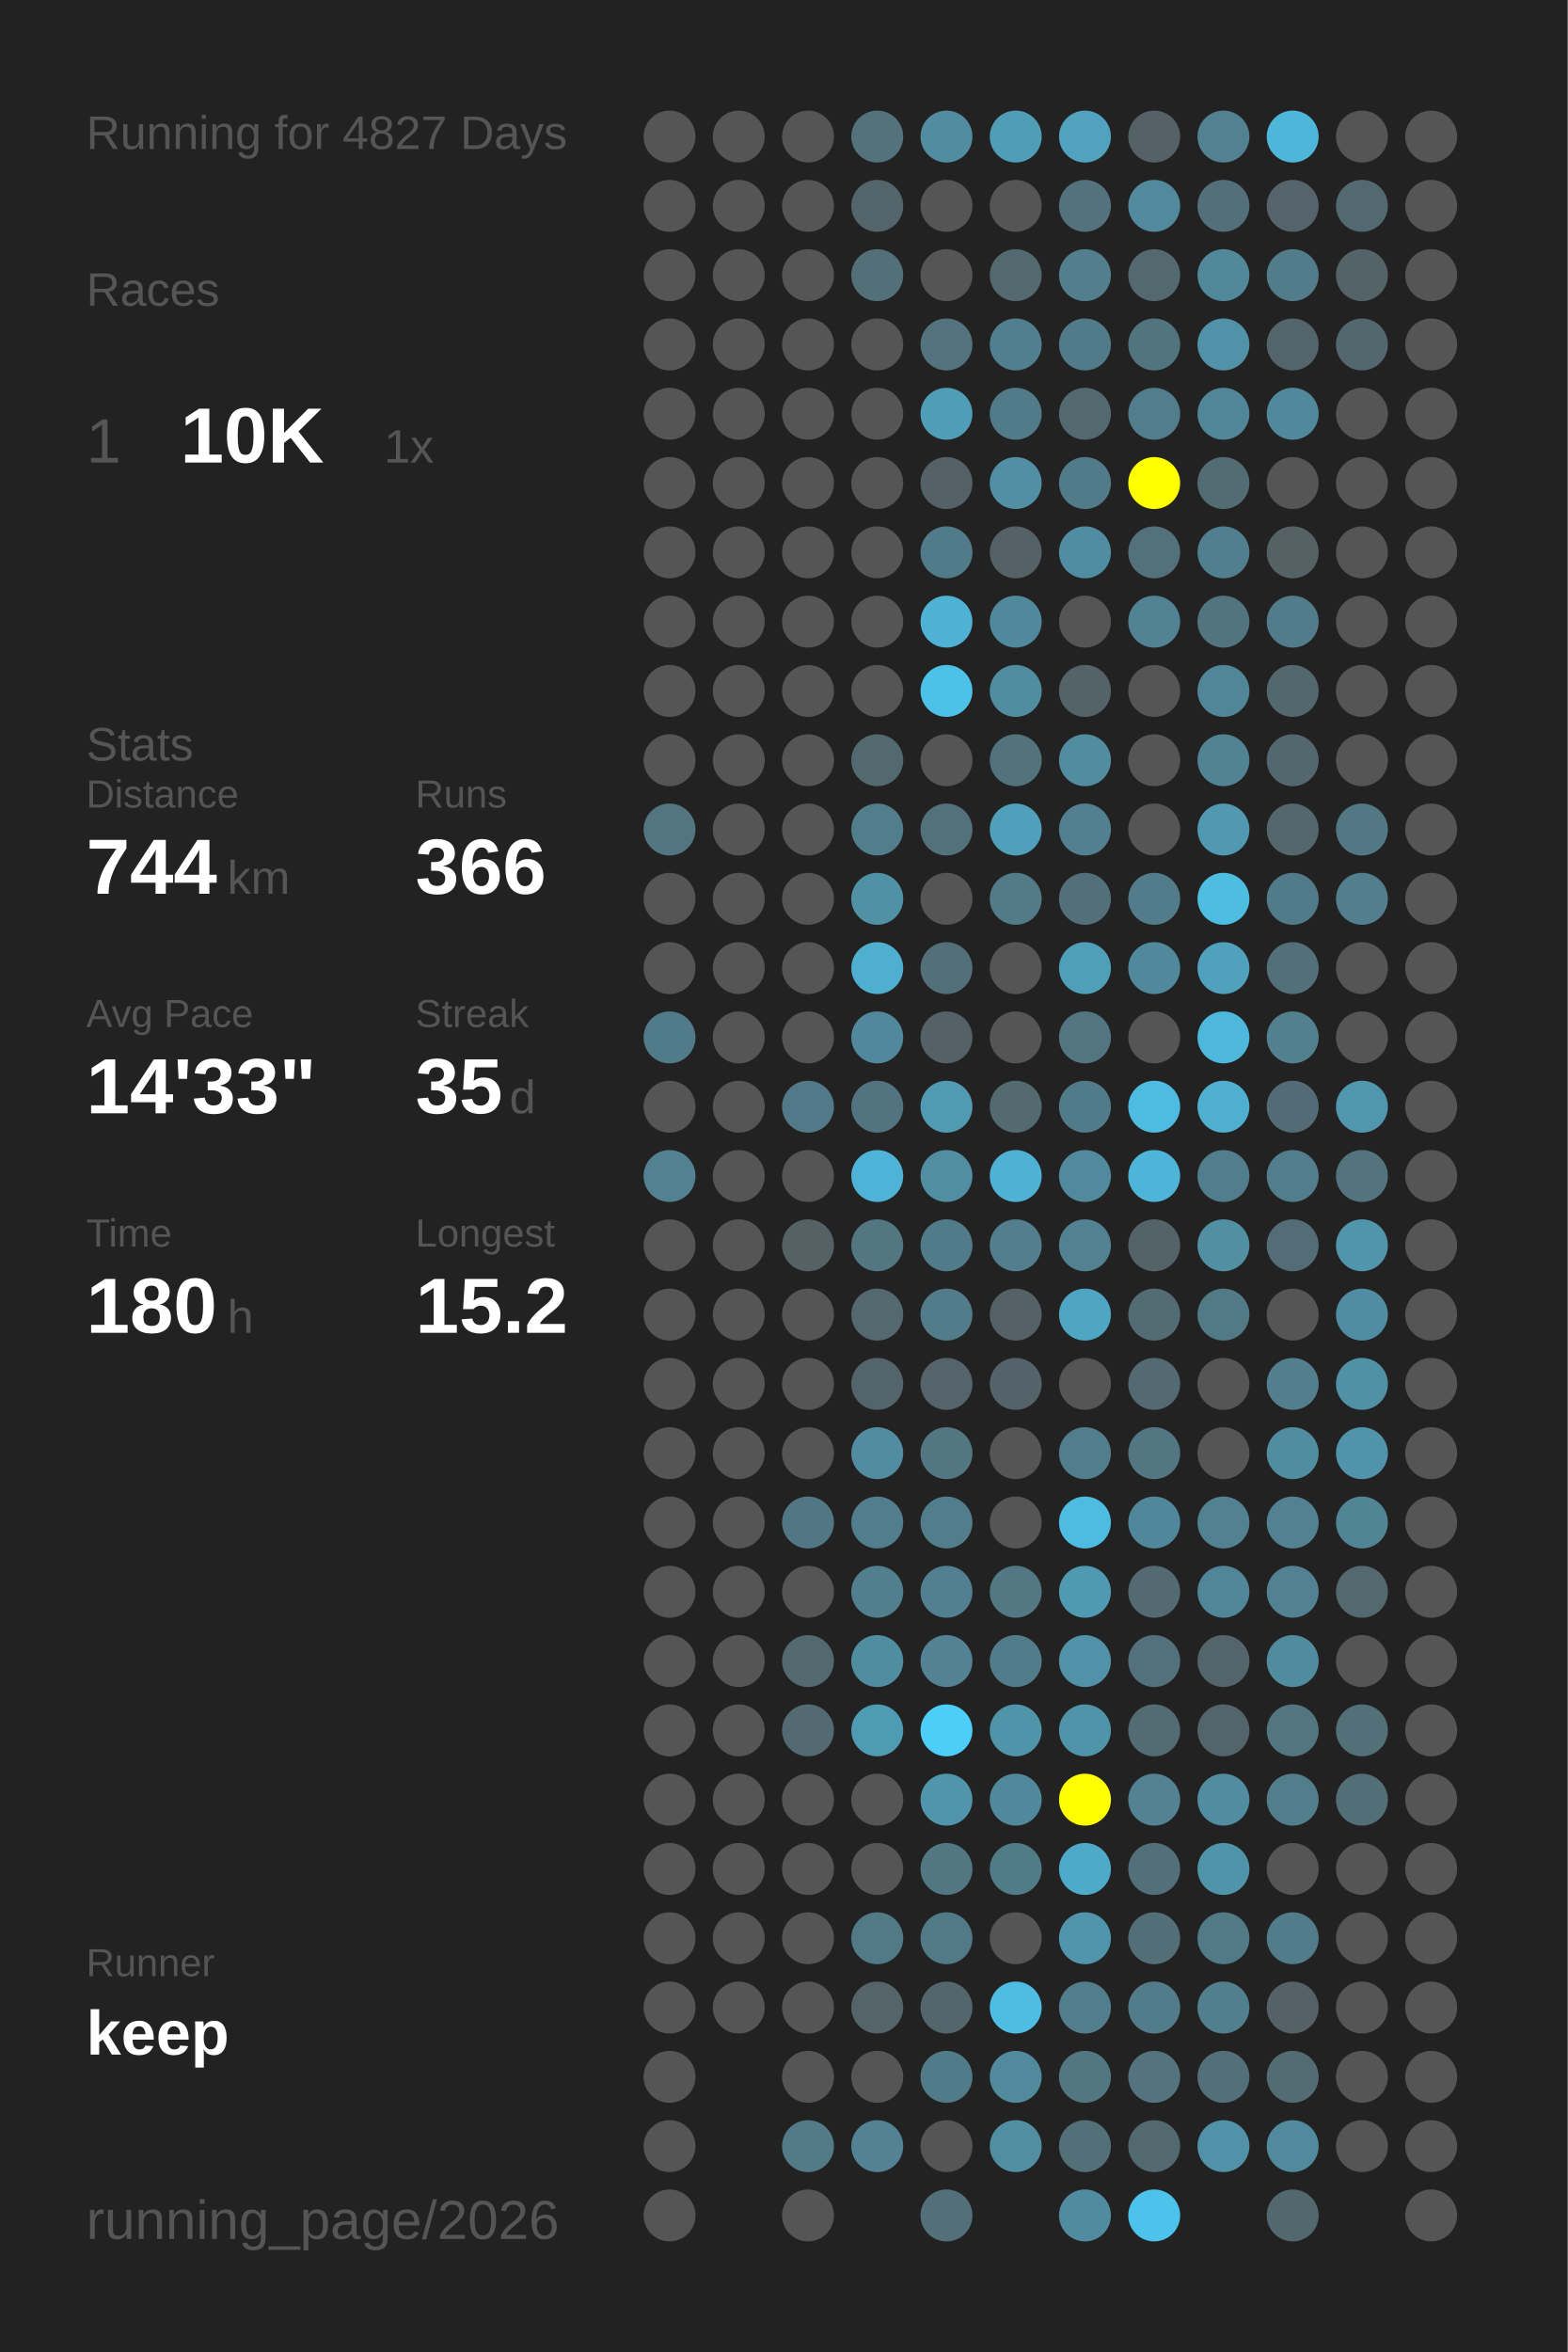
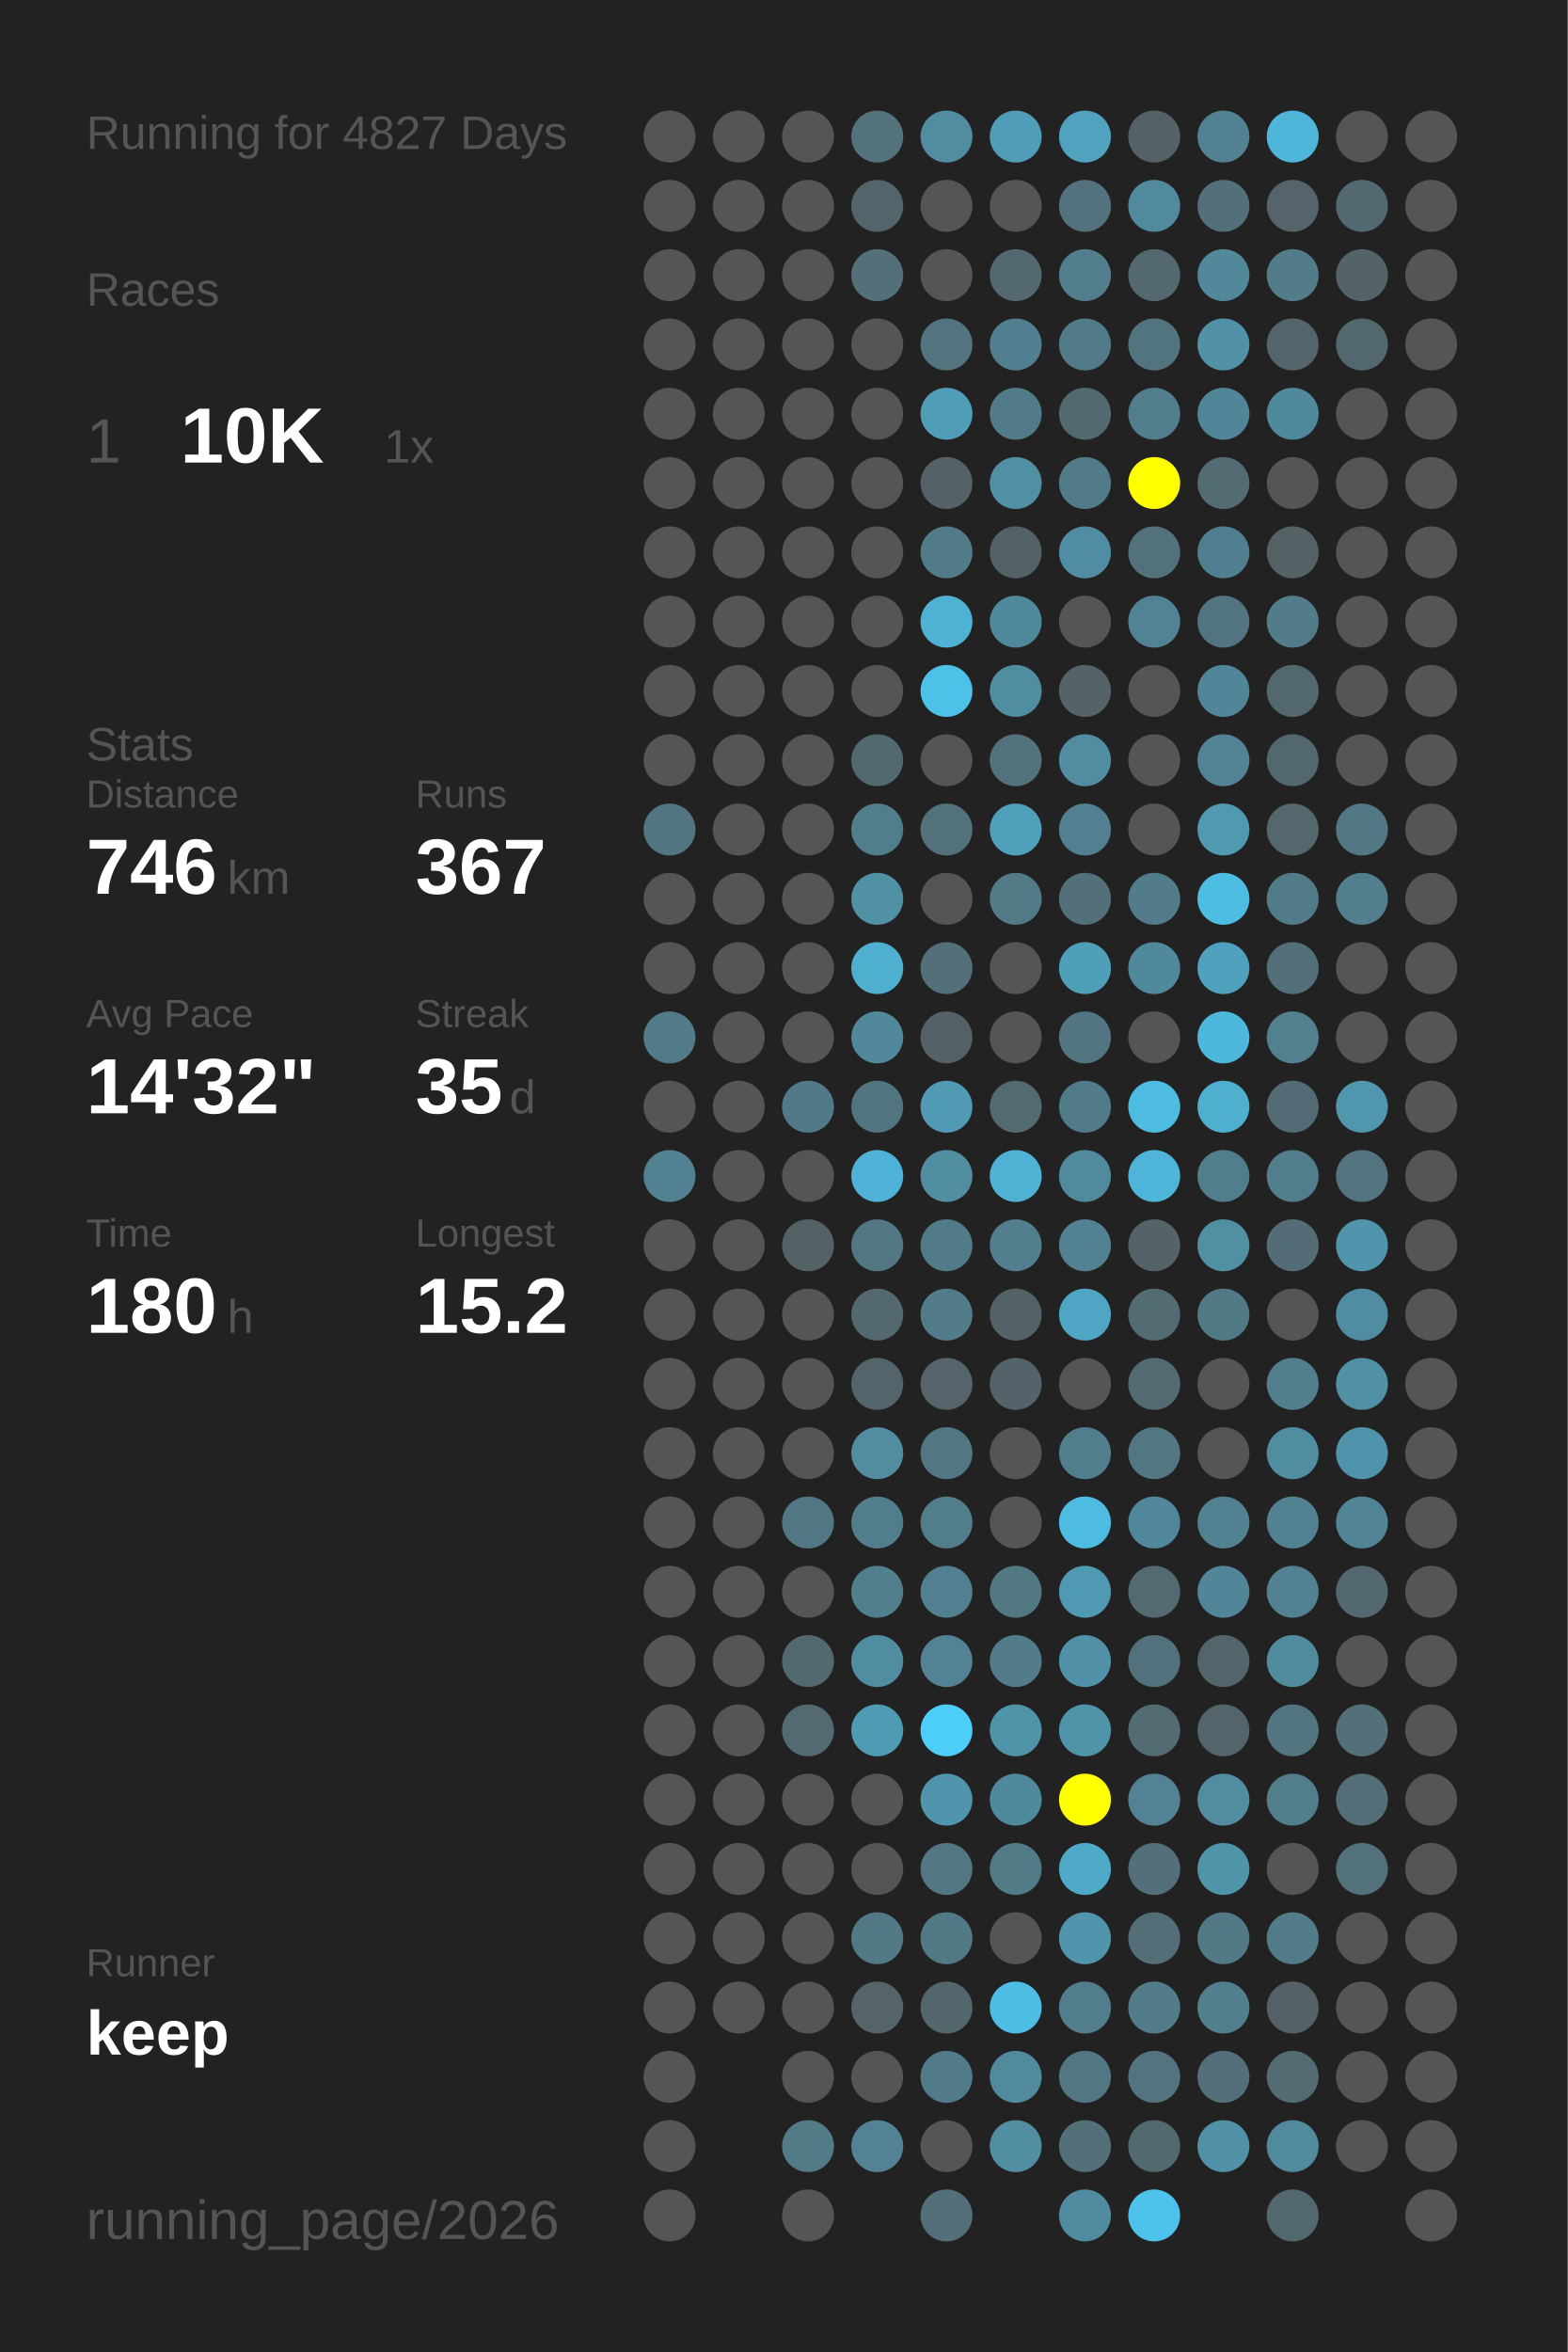
<svg xmlns="http://www.w3.org/2000/svg" baseProfile="full" height="300mm" version="1.1" viewBox="0,0,200,300" width="200mm">
  <defs />
  <rect fill="#222222" height="300" width="200" x="0" y="0" />
  <text fill="#555555" style="font-size:6px; font-family:Arial;" x="11" y="19">Running for 4827 Days</text>
  <text fill="#555555" style="font-size:6px; font-family:Arial;" x="11" y="39">Races</text>
  <text fill="#555555" style="font-size:8px; font-family:Arial;" x="11" y="59">1</text>
  <text fill="#FFFFFF" style="font-size:10px; font-family:Arial; font-weight:bold;" x="23" y="59">10K</text>
  <text fill="#555555" style="font-size:6px; font-family:Arial;" x="49" y="59">1x</text>
  <text fill="#555555" style="font-size:6px; font-family:Arial;" x="11" y="97">Stats</text>
  <text fill="#555555" style="font-size:5px; font-family:Arial;" x="11" y="103">Distance</text>
-   <text fill="#FFFFFF" style="font-size:10px; font-family:Arial; font-weight:bold;" x="11" y="114">744</text>
+   <text fill="#FFFFFF" style="font-size:10px; font-family:Arial; font-weight:bold;" x="11" y="114">746</text>
  <text fill="#555555" style="font-size:6px; font-family:Arial;" x="29" y="114">km</text>
  <text fill="#555555" style="font-size:5px; font-family:Arial;" x="53" y="103">Runs</text>
-   <text fill="#FFFFFF" style="font-size:10px; font-family:Arial; font-weight:bold;" x="53" y="114">366</text>
+   <text fill="#FFFFFF" style="font-size:10px; font-family:Arial; font-weight:bold;" x="53" y="114">367</text>
  <text fill="#555555" style="font-size:5px; font-family:Arial;" x="11" y="131">Avg Pace</text>
-   <text fill="#FFFFFF" style="font-size:10px; font-family:Arial; font-weight:bold;" x="11" y="142">14'33"</text>
+   <text fill="#FFFFFF" style="font-size:10px; font-family:Arial; font-weight:bold;" x="11" y="142">14'32"</text>
  <text fill="#555555" style="font-size:5px; font-family:Arial;" x="53" y="131">Streak</text>
  <text fill="#FFFFFF" style="font-size:10px; font-family:Arial; font-weight:bold;" x="53" y="142">35</text>
  <text fill="#555555" style="font-size:6px; font-family:Arial;" x="65" y="142">d</text>
  <text fill="#555555" style="font-size:5px; font-family:Arial;" x="11" y="159">Time</text>
  <text fill="#FFFFFF" style="font-size:10px; font-family:Arial; font-weight:bold;" x="11" y="170">180</text>
  <text fill="#555555" style="font-size:6px; font-family:Arial;" x="29" y="170">h</text>
  <text fill="#555555" style="font-size:5px; font-family:Arial;" x="53" y="159">Longest</text>
  <text fill="#FFFFFF" style="font-size:10px; font-family:Arial; font-weight:bold;" x="53" y="170">15.2</text>
  <text fill="#555555" style="font-size:5px; font-family:Arial;" x="11" y="252.065">Runner</text>
  <text fill="#FFFFFF" style="font-size:8px; font-family:Arial; font-weight:bold;" x="11" y="262.065">keep</text>
  <text fill="#555555" style="font-size:7px; font-family:Arial;" x="11" y="285.581">running_page/2026</text>
  <circle cx="85.417" cy="17.419" fill="#555555" r="3.312" />
  <circle cx="85.417" cy="26.258" fill="#555555" r="3.312" />
  <circle cx="85.417" cy="35.097" fill="#555555" r="3.312" />
  <circle cx="85.417" cy="43.935" fill="#555555" r="3.312" />
  <circle cx="85.417" cy="52.774" fill="#555555" r="3.312" />
  <circle cx="85.417" cy="61.613" fill="#555555" r="3.312" />
  <circle cx="85.417" cy="70.452" fill="#555555" r="3.312" />
  <circle cx="85.417" cy="79.29" fill="#555555" r="3.312" />
  <circle cx="85.417" cy="88.129" fill="#555555" r="3.312" />
  <circle cx="85.417" cy="96.968" fill="#555555" r="3.312" />
  <circle cx="85.417" cy="105.806" fill="#527581" r="3.312" />
  <circle cx="85.417" cy="114.645" fill="#555555" r="3.312" />
  <circle cx="85.417" cy="123.484" fill="#555555" r="3.312" />
  <circle cx="85.417" cy="132.323" fill="#527b89" r="3.312" />
  <circle cx="85.417" cy="141.161" fill="#555555" r="3.312" />
  <circle cx="85.417" cy="150" fill="#528191" r="3.312" />
  <circle cx="85.417" cy="158.839" fill="#555555" r="3.312" />
  <circle cx="85.417" cy="167.677" fill="#555555" r="3.312" />
  <circle cx="85.417" cy="176.516" fill="#555555" r="3.312" />
  <circle cx="85.417" cy="185.355" fill="#555555" r="3.312" />
  <circle cx="85.417" cy="194.194" fill="#555555" r="3.312" />
  <circle cx="85.417" cy="203.032" fill="#555555" r="3.312" />
  <circle cx="85.417" cy="211.871" fill="#555555" r="3.312" />
  <circle cx="85.417" cy="220.71" fill="#555555" r="3.312" />
  <circle cx="85.417" cy="229.548" fill="#555555" r="3.312" />
  <circle cx="85.417" cy="238.387" fill="#555555" r="3.312" />
  <circle cx="85.417" cy="247.226" fill="#555555" r="3.312" />
  <circle cx="85.417" cy="256.065" fill="#555555" r="3.312" />
  <circle cx="85.417" cy="264.903" fill="#555555" r="3.312" />
  <circle cx="85.417" cy="273.742" fill="#555555" r="3.312" />
  <circle cx="85.417" cy="282.581" fill="#555555" r="3.312" />
  <circle cx="94.25" cy="17.419" fill="#555555" r="3.312" />
  <circle cx="94.25" cy="26.258" fill="#555555" r="3.312" />
  <circle cx="94.25" cy="35.097" fill="#555555" r="3.312" />
  <circle cx="94.25" cy="43.935" fill="#555555" r="3.312" />
  <circle cx="94.25" cy="52.774" fill="#555555" r="3.312" />
  <circle cx="94.25" cy="61.613" fill="#555555" r="3.312" />
  <circle cx="94.25" cy="70.452" fill="#555555" r="3.312" />
  <circle cx="94.25" cy="79.29" fill="#555555" r="3.312" />
  <circle cx="94.25" cy="88.129" fill="#555555" r="3.312" />
  <circle cx="94.25" cy="96.968" fill="#555555" r="3.312" />
  <circle cx="94.25" cy="105.806" fill="#555555" r="3.312" />
  <circle cx="94.25" cy="114.645" fill="#555555" r="3.312" />
  <circle cx="94.25" cy="123.484" fill="#555555" r="3.312" />
  <circle cx="94.25" cy="132.323" fill="#555555" r="3.312" />
  <circle cx="94.25" cy="141.161" fill="#555555" r="3.312" />
  <circle cx="94.25" cy="150" fill="#555555" r="3.312" />
  <circle cx="94.25" cy="158.839" fill="#555555" r="3.312" />
  <circle cx="94.25" cy="167.677" fill="#555555" r="3.312" />
  <circle cx="94.25" cy="176.516" fill="#555555" r="3.312" />
  <circle cx="94.25" cy="185.355" fill="#555555" r="3.312" />
  <circle cx="94.25" cy="194.194" fill="#555555" r="3.312" />
  <circle cx="94.25" cy="203.032" fill="#555555" r="3.312" />
  <circle cx="94.25" cy="211.871" fill="#555555" r="3.312" />
  <circle cx="94.25" cy="220.71" fill="#555555" r="3.312" />
  <circle cx="94.25" cy="229.548" fill="#555555" r="3.312" />
  <circle cx="94.25" cy="238.387" fill="#555555" r="3.312" />
  <circle cx="94.25" cy="247.226" fill="#555555" r="3.312" />
  <circle cx="94.25" cy="256.065" fill="#555555" r="3.312" />
  <circle cx="103.083" cy="17.419" fill="#555555" r="3.312" />
  <circle cx="103.083" cy="26.258" fill="#555555" r="3.312" />
  <circle cx="103.083" cy="35.097" fill="#555555" r="3.312" />
  <circle cx="103.083" cy="43.935" fill="#555555" r="3.312" />
  <circle cx="103.083" cy="52.774" fill="#555555" r="3.312" />
  <circle cx="103.083" cy="61.613" fill="#555555" r="3.312" />
  <circle cx="103.083" cy="70.452" fill="#555555" r="3.312" />
  <circle cx="103.083" cy="79.29" fill="#555555" r="3.312" />
  <circle cx="103.083" cy="88.129" fill="#555555" r="3.312" />
  <circle cx="103.083" cy="96.968" fill="#555555" r="3.312" />
  <circle cx="103.083" cy="105.806" fill="#555555" r="3.312" />
  <circle cx="103.083" cy="114.645" fill="#555555" r="3.312" />
  <circle cx="103.083" cy="123.484" fill="#555555" r="3.312" />
  <circle cx="103.083" cy="132.323" fill="#555555" r="3.312" />
  <circle cx="103.083" cy="141.161" fill="#527987" r="3.312" />
  <circle cx="103.083" cy="150" fill="#555555" r="3.312" />
  <circle cx="103.083" cy="158.839" fill="#546266" r="3.312" />
  <circle cx="103.083" cy="167.677" fill="#555555" r="3.312" />
  <circle cx="103.083" cy="176.516" fill="#555555" r="3.312" />
  <circle cx="103.083" cy="185.355" fill="#555555" r="3.312" />
  <circle cx="103.083" cy="194.194" fill="#527784" r="3.312" />
  <circle cx="103.083" cy="203.032" fill="#555555" r="3.312" />
  <circle cx="103.083" cy="211.871" fill="#536970" r="3.312" />
  <circle cx="103.083" cy="220.71" fill="#536a72" r="3.312" />
  <circle cx="103.083" cy="229.548" fill="#555555" r="3.312" />
  <circle cx="103.083" cy="238.387" fill="#555555" r="3.312" />
  <circle cx="103.083" cy="247.226" fill="#555555" r="3.312" />
  <circle cx="103.083" cy="256.065" fill="#555555" r="3.312" />
  <circle cx="103.083" cy="264.903" fill="#555555" r="3.312" />
  <circle cx="103.083" cy="273.742" fill="#527a87" r="3.312" />
  <circle cx="103.083" cy="282.581" fill="#555555" r="3.312" />
  <circle cx="111.917" cy="17.419" fill="#53727c" r="3.312" />
  <circle cx="111.917" cy="26.258" fill="#53656b" r="3.312" />
  <circle cx="111.917" cy="35.097" fill="#536f78" r="3.312" />
  <circle cx="111.917" cy="43.935" fill="#555555" r="3.312" />
  <circle cx="111.917" cy="52.774" fill="#555555" r="3.312" />
  <circle cx="111.917" cy="61.613" fill="#555555" r="3.312" />
  <circle cx="111.917" cy="70.452" fill="#555555" r="3.312" />
  <circle cx="111.917" cy="79.29" fill="#555555" r="3.312" />
  <circle cx="111.917" cy="88.129" fill="#555555" r="3.312" />
  <circle cx="111.917" cy="96.968" fill="#536970" r="3.312" />
  <circle cx="111.917" cy="105.806" fill="#527d8b" r="3.312" />
  <circle cx="111.917" cy="114.645" fill="#5191a6" r="3.312" />
  <circle cx="111.917" cy="123.484" fill="#4fafcf" r="3.312" />
  <circle cx="111.917" cy="132.323" fill="#51889b" r="3.312" />
  <circle cx="111.917" cy="141.161" fill="#527480" r="3.312" />
  <circle cx="111.917" cy="150" fill="#4eb3d6" r="3.312" />
  <circle cx="111.917" cy="158.839" fill="#527783" r="3.312" />
  <circle cx="111.917" cy="167.677" fill="#53686f" r="3.312" />
  <circle cx="111.917" cy="176.516" fill="#53646a" r="3.312" />
  <circle cx="111.917" cy="185.355" fill="#518ca0" r="3.312" />
  <circle cx="111.917" cy="194.194" fill="#527d8c" r="3.312" />
  <circle cx="111.917" cy="203.032" fill="#527f8e" r="3.312" />
  <circle cx="111.917" cy="211.871" fill="#518da1" r="3.312" />
  <circle cx="111.917" cy="220.71" fill="#509bb4" r="3.312" />
  <circle cx="111.917" cy="229.548" fill="#555555" r="3.312" />
  <circle cx="111.917" cy="238.387" fill="#555555" r="3.312" />
  <circle cx="111.917" cy="247.226" fill="#527986" r="3.312" />
  <circle cx="111.917" cy="256.065" fill="#546469" r="3.312" />
  <circle cx="111.917" cy="264.903" fill="#555555" r="3.312" />
  <circle cx="111.917" cy="273.742" fill="#528293" r="3.312" />
  <circle cx="120.75" cy="17.419" fill="#518ca0" r="3.312" />
  <circle cx="120.75" cy="26.258" fill="#555555" r="3.312" />
  <circle cx="120.75" cy="35.097" fill="#555555" r="3.312" />
  <circle cx="120.75" cy="43.935" fill="#53737e" r="3.312" />
  <circle cx="120.75" cy="52.774" fill="#509db8" r="3.312" />
  <circle cx="120.75" cy="61.613" fill="#546267" r="3.312" />
  <circle cx="120.75" cy="70.452" fill="#527b89" r="3.312" />
  <circle cx="120.75" cy="79.29" fill="#4fb2d4" r="3.312" />
  <circle cx="120.75" cy="88.129" fill="#4ec1e8" r="3.312" />
  <circle cx="120.75" cy="96.968" fill="#555555" r="3.312" />
  <circle cx="120.75" cy="105.806" fill="#53717b" r="3.312" />
  <circle cx="120.75" cy="114.645" fill="#555555" r="3.312" />
  <circle cx="120.75" cy="123.484" fill="#536f79" r="3.312" />
  <circle cx="120.75" cy="132.323" fill="#546166" r="3.312" />
  <circle cx="120.75" cy="141.161" fill="#509ab3" r="3.312" />
  <circle cx="120.75" cy="150" fill="#518ea2" r="3.312" />
  <circle cx="120.75" cy="158.839" fill="#527b89" r="3.312" />
  <circle cx="120.75" cy="167.677" fill="#527c8a" r="3.312" />
  <circle cx="120.75" cy="176.516" fill="#54646a" r="3.312" />
  <circle cx="120.75" cy="185.355" fill="#527682" r="3.312" />
  <circle cx="120.75" cy="194.194" fill="#527d8b" r="3.312" />
  <circle cx="120.75" cy="203.032" fill="#528090" r="3.312" />
  <circle cx="120.75" cy="211.871" fill="#528293" r="3.312" />
  <circle cx="120.75" cy="220.71" fill="#4dcef9" r="3.312" />
  <circle cx="120.75" cy="229.548" fill="#5095ac" r="3.312" />
  <circle cx="120.75" cy="238.387" fill="#527682" r="3.312" />
  <circle cx="120.75" cy="247.226" fill="#527986" r="3.312" />
  <circle cx="120.75" cy="256.065" fill="#53666c" r="3.312" />
  <circle cx="120.75" cy="264.903" fill="#527b89" r="3.312" />
  <circle cx="120.75" cy="273.742" fill="#555555" r="3.312" />
  <circle cx="120.75" cy="282.581" fill="#53707a" r="3.312" />
  <circle cx="129.583" cy="17.419" fill="#509db7" r="3.312" />
  <circle cx="129.583" cy="26.258" fill="#555555" r="3.312" />
  <circle cx="129.583" cy="35.097" fill="#53686f" r="3.312" />
  <circle cx="129.583" cy="43.935" fill="#527f8f" r="3.312" />
  <circle cx="129.583" cy="52.774" fill="#527b89" r="3.312" />
  <circle cx="129.583" cy="61.613" fill="#518fa4" r="3.312" />
  <circle cx="129.583" cy="70.452" fill="#546267" r="3.312" />
  <circle cx="129.583" cy="79.29" fill="#51899c" r="3.312" />
  <circle cx="129.583" cy="88.129" fill="#518da1" r="3.312" />
  <circle cx="129.583" cy="96.968" fill="#53727c" r="3.312" />
  <circle cx="129.583" cy="105.806" fill="#50a0bb" r="3.312" />
  <circle cx="129.583" cy="114.645" fill="#527a87" r="3.312" />
  <circle cx="129.583" cy="123.484" fill="#555555" r="3.312" />
  <circle cx="129.583" cy="132.323" fill="#555555" r="3.312" />
  <circle cx="129.583" cy="141.161" fill="#536a71" r="3.312" />
  <circle cx="129.583" cy="150" fill="#4fb2d4" r="3.312" />
  <circle cx="129.583" cy="158.839" fill="#527e8e" r="3.312" />
  <circle cx="129.583" cy="167.677" fill="#546267" r="3.312" />
  <circle cx="129.583" cy="176.516" fill="#546369" r="3.312" />
  <circle cx="129.583" cy="185.355" fill="#555555" r="3.312" />
  <circle cx="129.583" cy="194.194" fill="#555555" r="3.312" />
  <circle cx="129.583" cy="203.032" fill="#527884" r="3.312" />
  <circle cx="129.583" cy="211.871" fill="#527c8a" r="3.312" />
  <circle cx="129.583" cy="220.71" fill="#5094aa" r="3.312" />
  <circle cx="129.583" cy="229.548" fill="#51899c" r="3.312" />
  <circle cx="129.583" cy="238.387" fill="#527b88" r="3.312" />
  <circle cx="129.583" cy="247.226" fill="#555555" r="3.312" />
  <circle cx="129.583" cy="256.065" fill="#4ebde3" r="3.312" />
  <circle cx="129.583" cy="264.903" fill="#51899d" r="3.312" />
  <circle cx="129.583" cy="273.742" fill="#518ea2" r="3.312" />
  <circle cx="138.417" cy="17.419" fill="#50a2be" r="3.312" />
  <circle cx="138.417" cy="26.258" fill="#53727d" r="3.312" />
  <circle cx="138.417" cy="35.097" fill="#527e8d" r="3.312" />
  <circle cx="138.417" cy="43.935" fill="#527b89" r="3.312" />
  <circle cx="138.417" cy="52.774" fill="#536970" r="3.312" />
  <circle cx="138.417" cy="61.613" fill="#527b89" r="3.312" />
  <circle cx="138.417" cy="70.452" fill="#518da2" r="3.312" />
  <circle cx="138.417" cy="79.29" fill="#555555" r="3.312" />
  <circle cx="138.417" cy="88.129" fill="#546368" r="3.312" />
  <circle cx="138.417" cy="96.968" fill="#518ca0" r="3.312" />
  <circle cx="138.417" cy="105.806" fill="#528090" r="3.312" />
  <circle cx="138.417" cy="114.645" fill="#53707a" r="3.312" />
  <circle cx="138.417" cy="123.484" fill="#509fb9" r="3.312" />
  <circle cx="138.417" cy="132.323" fill="#527581" r="3.312" />
  <circle cx="138.417" cy="141.161" fill="#527b89" r="3.312" />
  <circle cx="138.417" cy="150" fill="#518a9d" r="3.312" />
  <circle cx="138.417" cy="158.839" fill="#528191" r="3.312" />
  <circle cx="138.417" cy="167.677" fill="#4fa6c4" r="3.312" />
  <circle cx="138.417" cy="176.516" fill="#555555" r="3.312" />
  <circle cx="138.417" cy="185.355" fill="#527d8c" r="3.312" />
  <circle cx="138.417" cy="194.194" fill="#4ebbe0" r="3.312" />
  <circle cx="138.417" cy="203.032" fill="#5099b2" r="3.312" />
  <circle cx="138.417" cy="211.871" fill="#5192a8" r="3.312" />
  <circle cx="138.417" cy="220.71" fill="#5094aa" r="3.312" />
  <circle cx="138.417" cy="229.548" fill="#FFFF00" r="3.312" />
  <circle cx="138.417" cy="238.387" fill="#4faac9" r="3.312" />
  <circle cx="138.417" cy="247.226" fill="#5095ac" r="3.312" />
  <circle cx="138.417" cy="256.065" fill="#527d8c" r="3.312" />
  <circle cx="138.417" cy="264.903" fill="#527783" r="3.312" />
  <circle cx="138.417" cy="273.742" fill="#536f78" r="3.312" />
  <circle cx="138.417" cy="282.581" fill="#518b9f" r="3.312" />
  <circle cx="147.25" cy="17.419" fill="#546267" r="3.312" />
  <circle cx="147.25" cy="26.258" fill="#51899d" r="3.312" />
  <circle cx="147.25" cy="35.097" fill="#53686f" r="3.312" />
  <circle cx="147.25" cy="43.935" fill="#52747f" r="3.312" />
  <circle cx="147.25" cy="52.774" fill="#527d8c" r="3.312" />
  <circle cx="147.25" cy="61.613" fill="#FFFF00" r="3.312" />
  <circle cx="147.25" cy="70.452" fill="#53717b" r="3.312" />
  <circle cx="147.25" cy="79.29" fill="#528394" r="3.312" />
  <circle cx="147.25" cy="88.129" fill="#555555" r="3.312" />
  <circle cx="147.25" cy="96.968" fill="#555555" r="3.312" />
  <circle cx="147.25" cy="105.806" fill="#555555" r="3.312" />
  <circle cx="147.25" cy="114.645" fill="#527c8a" r="3.312" />
  <circle cx="147.25" cy="123.484" fill="#51899c" r="3.312" />
  <circle cx="147.25" cy="132.323" fill="#555555" r="3.312" />
  <circle cx="147.25" cy="141.161" fill="#4ebce1" r="3.312" />
  <circle cx="147.25" cy="150" fill="#4eb5d8" r="3.312" />
  <circle cx="147.25" cy="158.839" fill="#546368" r="3.312" />
  <circle cx="147.25" cy="167.677" fill="#536b73" r="3.312" />
  <circle cx="147.25" cy="176.516" fill="#536a72" r="3.312" />
  <circle cx="147.25" cy="185.355" fill="#527783" r="3.312" />
  <circle cx="147.25" cy="194.194" fill="#51879a" r="3.312" />
  <circle cx="147.25" cy="203.032" fill="#536a72" r="3.312" />
  <circle cx="147.25" cy="211.871" fill="#53717c" r="3.312" />
  <circle cx="147.25" cy="220.71" fill="#536b73" r="3.312" />
  <circle cx="147.25" cy="229.548" fill="#528293" r="3.312" />
  <circle cx="147.25" cy="238.387" fill="#536f79" r="3.312" />
  <circle cx="147.25" cy="247.226" fill="#536e77" r="3.312" />
  <circle cx="147.25" cy="256.065" fill="#527c8a" r="3.312" />
  <circle cx="147.25" cy="264.903" fill="#53737e" r="3.312" />
  <circle cx="147.25" cy="273.742" fill="#536970" r="3.312" />
  <circle cx="147.25" cy="282.581" fill="#4dc2ea" r="3.312" />
  <circle cx="156.083" cy="17.419" fill="#528191" r="3.312" />
  <circle cx="156.083" cy="26.258" fill="#53707a" r="3.312" />
  <circle cx="156.083" cy="35.097" fill="#51889a" r="3.312" />
  <circle cx="156.083" cy="43.935" fill="#5192a8" r="3.312" />
  <circle cx="156.083" cy="52.774" fill="#518698" r="3.312" />
  <circle cx="156.083" cy="61.613" fill="#536c74" r="3.312" />
  <circle cx="156.083" cy="70.452" fill="#527f8f" r="3.312" />
  <circle cx="156.083" cy="79.29" fill="#527480" r="3.312" />
  <circle cx="156.083" cy="88.129" fill="#518698" r="3.312" />
  <circle cx="156.083" cy="96.968" fill="#528394" r="3.312" />
  <circle cx="156.083" cy="105.806" fill="#5099b1" r="3.312" />
  <circle cx="156.083" cy="114.645" fill="#4ebde2" r="3.312" />
  <circle cx="156.083" cy="123.484" fill="#50a1bd" r="3.312" />
  <circle cx="156.083" cy="132.323" fill="#4eb8dc" r="3.312" />
  <circle cx="156.083" cy="141.161" fill="#4fafcf" r="3.312" />
  <circle cx="156.083" cy="150" fill="#527d8c" r="3.312" />
  <circle cx="156.083" cy="158.839" fill="#518fa3" r="3.312" />
  <circle cx="156.083" cy="167.677" fill="#527986" r="3.312" />
  <circle cx="156.083" cy="176.516" fill="#555555" r="3.312" />
  <circle cx="156.083" cy="185.355" fill="#555555" r="3.312" />
  <circle cx="156.083" cy="194.194" fill="#528292" r="3.312" />
  <circle cx="156.083" cy="203.032" fill="#518698" r="3.312" />
  <circle cx="156.083" cy="211.871" fill="#53656b" r="3.312" />
  <circle cx="156.083" cy="220.71" fill="#53656b" r="3.312" />
  <circle cx="156.083" cy="229.548" fill="#518ca0" r="3.312" />
  <circle cx="156.083" cy="238.387" fill="#5094aa" r="3.312" />
  <circle cx="156.083" cy="247.226" fill="#527986" r="3.312" />
  <circle cx="156.083" cy="256.065" fill="#527f8e" r="3.312" />
  <circle cx="156.083" cy="264.903" fill="#53707a" r="3.312" />
  <circle cx="156.083" cy="273.742" fill="#5192a9" r="3.312" />
  <circle cx="164.917" cy="17.419" fill="#4eb6d9" r="3.312" />
  <circle cx="164.917" cy="26.258" fill="#54646a" r="3.312" />
  <circle cx="164.917" cy="35.097" fill="#527c8a" r="3.312" />
  <circle cx="164.917" cy="43.935" fill="#53646a" r="3.312" />
  <circle cx="164.917" cy="52.774" fill="#51899c" r="3.312" />
  <circle cx="164.917" cy="61.613" fill="#555555" r="3.312" />
  <circle cx="164.917" cy="70.452" fill="#546266" r="3.312" />
  <circle cx="164.917" cy="79.29" fill="#527c8a" r="3.312" />
  <circle cx="164.917" cy="88.129" fill="#53676e" r="3.312" />
  <circle cx="164.917" cy="96.968" fill="#53676e" r="3.312" />
  <circle cx="164.917" cy="105.806" fill="#53676d" r="3.312" />
  <circle cx="164.917" cy="114.645" fill="#527b89" r="3.312" />
  <circle cx="164.917" cy="123.484" fill="#53707a" r="3.312" />
  <circle cx="164.917" cy="132.323" fill="#52808f" r="3.312" />
  <circle cx="164.917" cy="141.161" fill="#536b74" r="3.312" />
  <circle cx="164.917" cy="150" fill="#527d8c" r="3.312" />
  <circle cx="164.917" cy="158.839" fill="#536c75" r="3.312" />
  <circle cx="164.917" cy="167.677" fill="#555555" r="3.312" />
  <circle cx="164.917" cy="176.516" fill="#527e8e" r="3.312" />
  <circle cx="164.917" cy="185.355" fill="#518da1" r="3.312" />
  <circle cx="164.917" cy="194.194" fill="#528292" r="3.312" />
  <circle cx="164.917" cy="203.032" fill="#528191" r="3.312" />
  <circle cx="164.917" cy="211.871" fill="#518b9e" r="3.312" />
  <circle cx="164.917" cy="220.71" fill="#527580" r="3.312" />
  <circle cx="164.917" cy="229.548" fill="#527e8c" r="3.312" />
  <circle cx="164.917" cy="238.387" fill="#555555" r="3.312" />
  <circle cx="164.917" cy="247.226" fill="#527c8a" r="3.312" />
  <circle cx="164.917" cy="256.065" fill="#546166" r="3.312" />
  <circle cx="164.917" cy="264.903" fill="#536c74" r="3.312" />
  <circle cx="164.917" cy="273.742" fill="#518a9d" r="3.312" />
  <circle cx="164.917" cy="282.581" fill="#53676e" r="3.312" />
  <circle cx="173.75" cy="17.419" fill="#555555" r="3.312" />
  <circle cx="173.75" cy="26.258" fill="#536971" r="3.312" />
  <circle cx="173.75" cy="35.097" fill="#546368" r="3.312" />
  <circle cx="173.75" cy="43.935" fill="#53676e" r="3.312" />
  <circle cx="173.75" cy="52.774" fill="#555555" r="3.312" />
  <circle cx="173.75" cy="61.613" fill="#555555" r="3.312" />
  <circle cx="173.75" cy="70.452" fill="#555555" r="3.312" />
  <circle cx="173.75" cy="79.29" fill="#555555" r="3.312" />
  <circle cx="173.75" cy="88.129" fill="#555555" r="3.312" />
  <circle cx="173.75" cy="96.968" fill="#555555" r="3.312" />
  <circle cx="173.75" cy="105.806" fill="#527885" r="3.312" />
  <circle cx="173.75" cy="114.645" fill="#527e8d" r="3.312" />
  <circle cx="173.75" cy="123.484" fill="#555555" r="3.312" />
  <circle cx="173.75" cy="132.323" fill="#555555" r="3.312" />
  <circle cx="173.75" cy="141.161" fill="#5097ae" r="3.312" />
  <circle cx="173.75" cy="150" fill="#53747f" r="3.312" />
  <circle cx="173.75" cy="158.839" fill="#5095ac" r="3.312" />
  <circle cx="173.75" cy="167.677" fill="#518da2" r="3.312" />
  <circle cx="173.75" cy="176.516" fill="#5191a6" r="3.312" />
  <circle cx="173.75" cy="185.355" fill="#5093aa" r="3.312" />
  <circle cx="173.75" cy="194.194" fill="#518495" r="3.312" />
  <circle cx="173.75" cy="203.032" fill="#53686f" r="3.312" />
  <circle cx="173.75" cy="211.871" fill="#555555" r="3.312" />
  <circle cx="173.75" cy="220.71" fill="#536f78" r="3.312" />
  <circle cx="173.75" cy="229.548" fill="#536e77" r="3.312" />
-   <circle cx="173.75" cy="238.387" fill="#555555" r="3.312" />
+   <circle cx="173.75" cy="238.387" fill="#53717b" r="3.312" />
  <circle cx="173.75" cy="247.226" fill="#555555" r="3.312" />
  <circle cx="173.75" cy="256.065" fill="#555555" r="3.312" />
  <circle cx="173.75" cy="264.903" fill="#555555" r="3.312" />
  <circle cx="173.75" cy="273.742" fill="#555555" r="3.312" />
  <circle cx="182.583" cy="17.419" fill="#555555" r="3.312" />
  <circle cx="182.583" cy="26.258" fill="#555555" r="3.312" />
  <circle cx="182.583" cy="35.097" fill="#555555" r="3.312" />
  <circle cx="182.583" cy="43.935" fill="#555555" r="3.312" />
  <circle cx="182.583" cy="52.774" fill="#555555" r="3.312" />
  <circle cx="182.583" cy="61.613" fill="#555555" r="3.312" />
  <circle cx="182.583" cy="70.452" fill="#555555" r="3.312" />
  <circle cx="182.583" cy="79.29" fill="#555555" r="3.312" />
  <circle cx="182.583" cy="88.129" fill="#555555" r="3.312" />
  <circle cx="182.583" cy="96.968" fill="#555555" r="3.312" />
  <circle cx="182.583" cy="105.806" fill="#555555" r="3.312" />
  <circle cx="182.583" cy="114.645" fill="#555555" r="3.312" />
  <circle cx="182.583" cy="123.484" fill="#555555" r="3.312" />
  <circle cx="182.583" cy="132.323" fill="#555555" r="3.312" />
  <circle cx="182.583" cy="141.161" fill="#555555" r="3.312" />
  <circle cx="182.583" cy="150" fill="#555555" r="3.312" />
  <circle cx="182.583" cy="158.839" fill="#555555" r="3.312" />
  <circle cx="182.583" cy="167.677" fill="#555555" r="3.312" />
  <circle cx="182.583" cy="176.516" fill="#555555" r="3.312" />
  <circle cx="182.583" cy="185.355" fill="#555555" r="3.312" />
  <circle cx="182.583" cy="194.194" fill="#555555" r="3.312" />
  <circle cx="182.583" cy="203.032" fill="#555555" r="3.312" />
  <circle cx="182.583" cy="211.871" fill="#555555" r="3.312" />
  <circle cx="182.583" cy="220.71" fill="#555555" r="3.312" />
  <circle cx="182.583" cy="229.548" fill="#555555" r="3.312" />
  <circle cx="182.583" cy="238.387" fill="#555555" r="3.312" />
  <circle cx="182.583" cy="247.226" fill="#555555" r="3.312" />
  <circle cx="182.583" cy="256.065" fill="#555555" r="3.312" />
  <circle cx="182.583" cy="264.903" fill="#555555" r="3.312" />
  <circle cx="182.583" cy="273.742" fill="#555555" r="3.312" />
  <circle cx="182.583" cy="282.581" fill="#555555" r="3.312" />
</svg>
